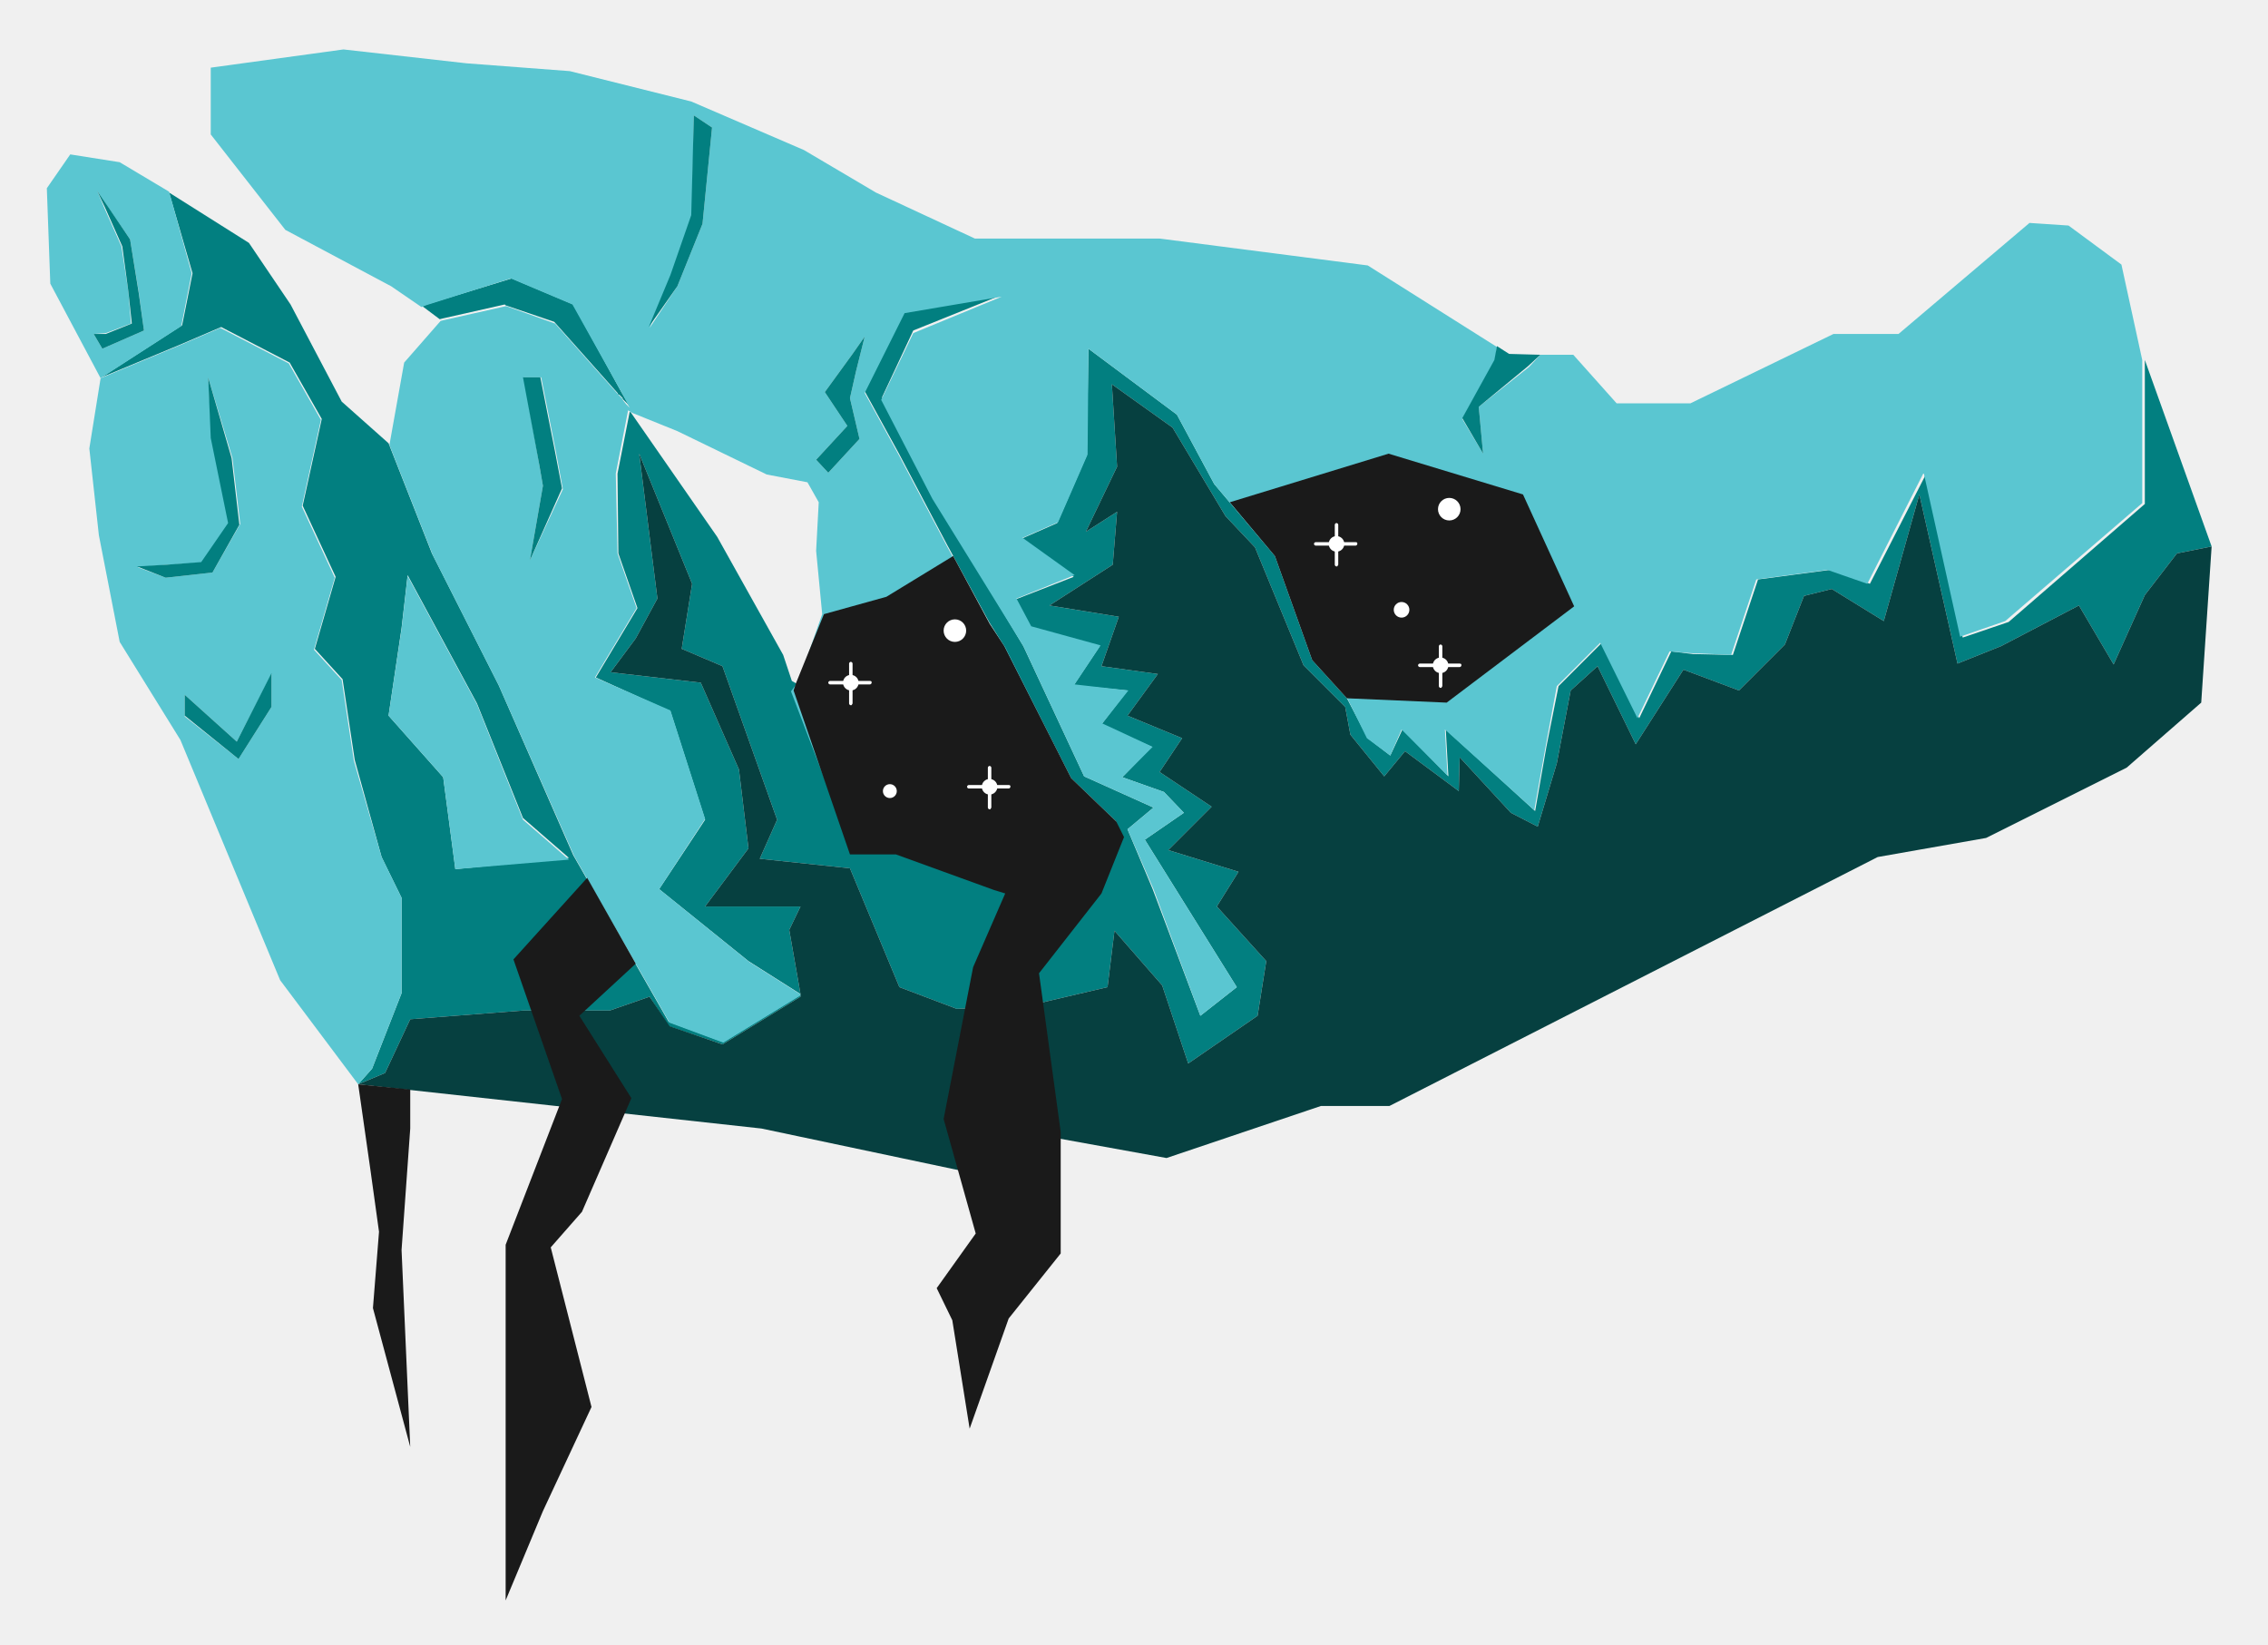
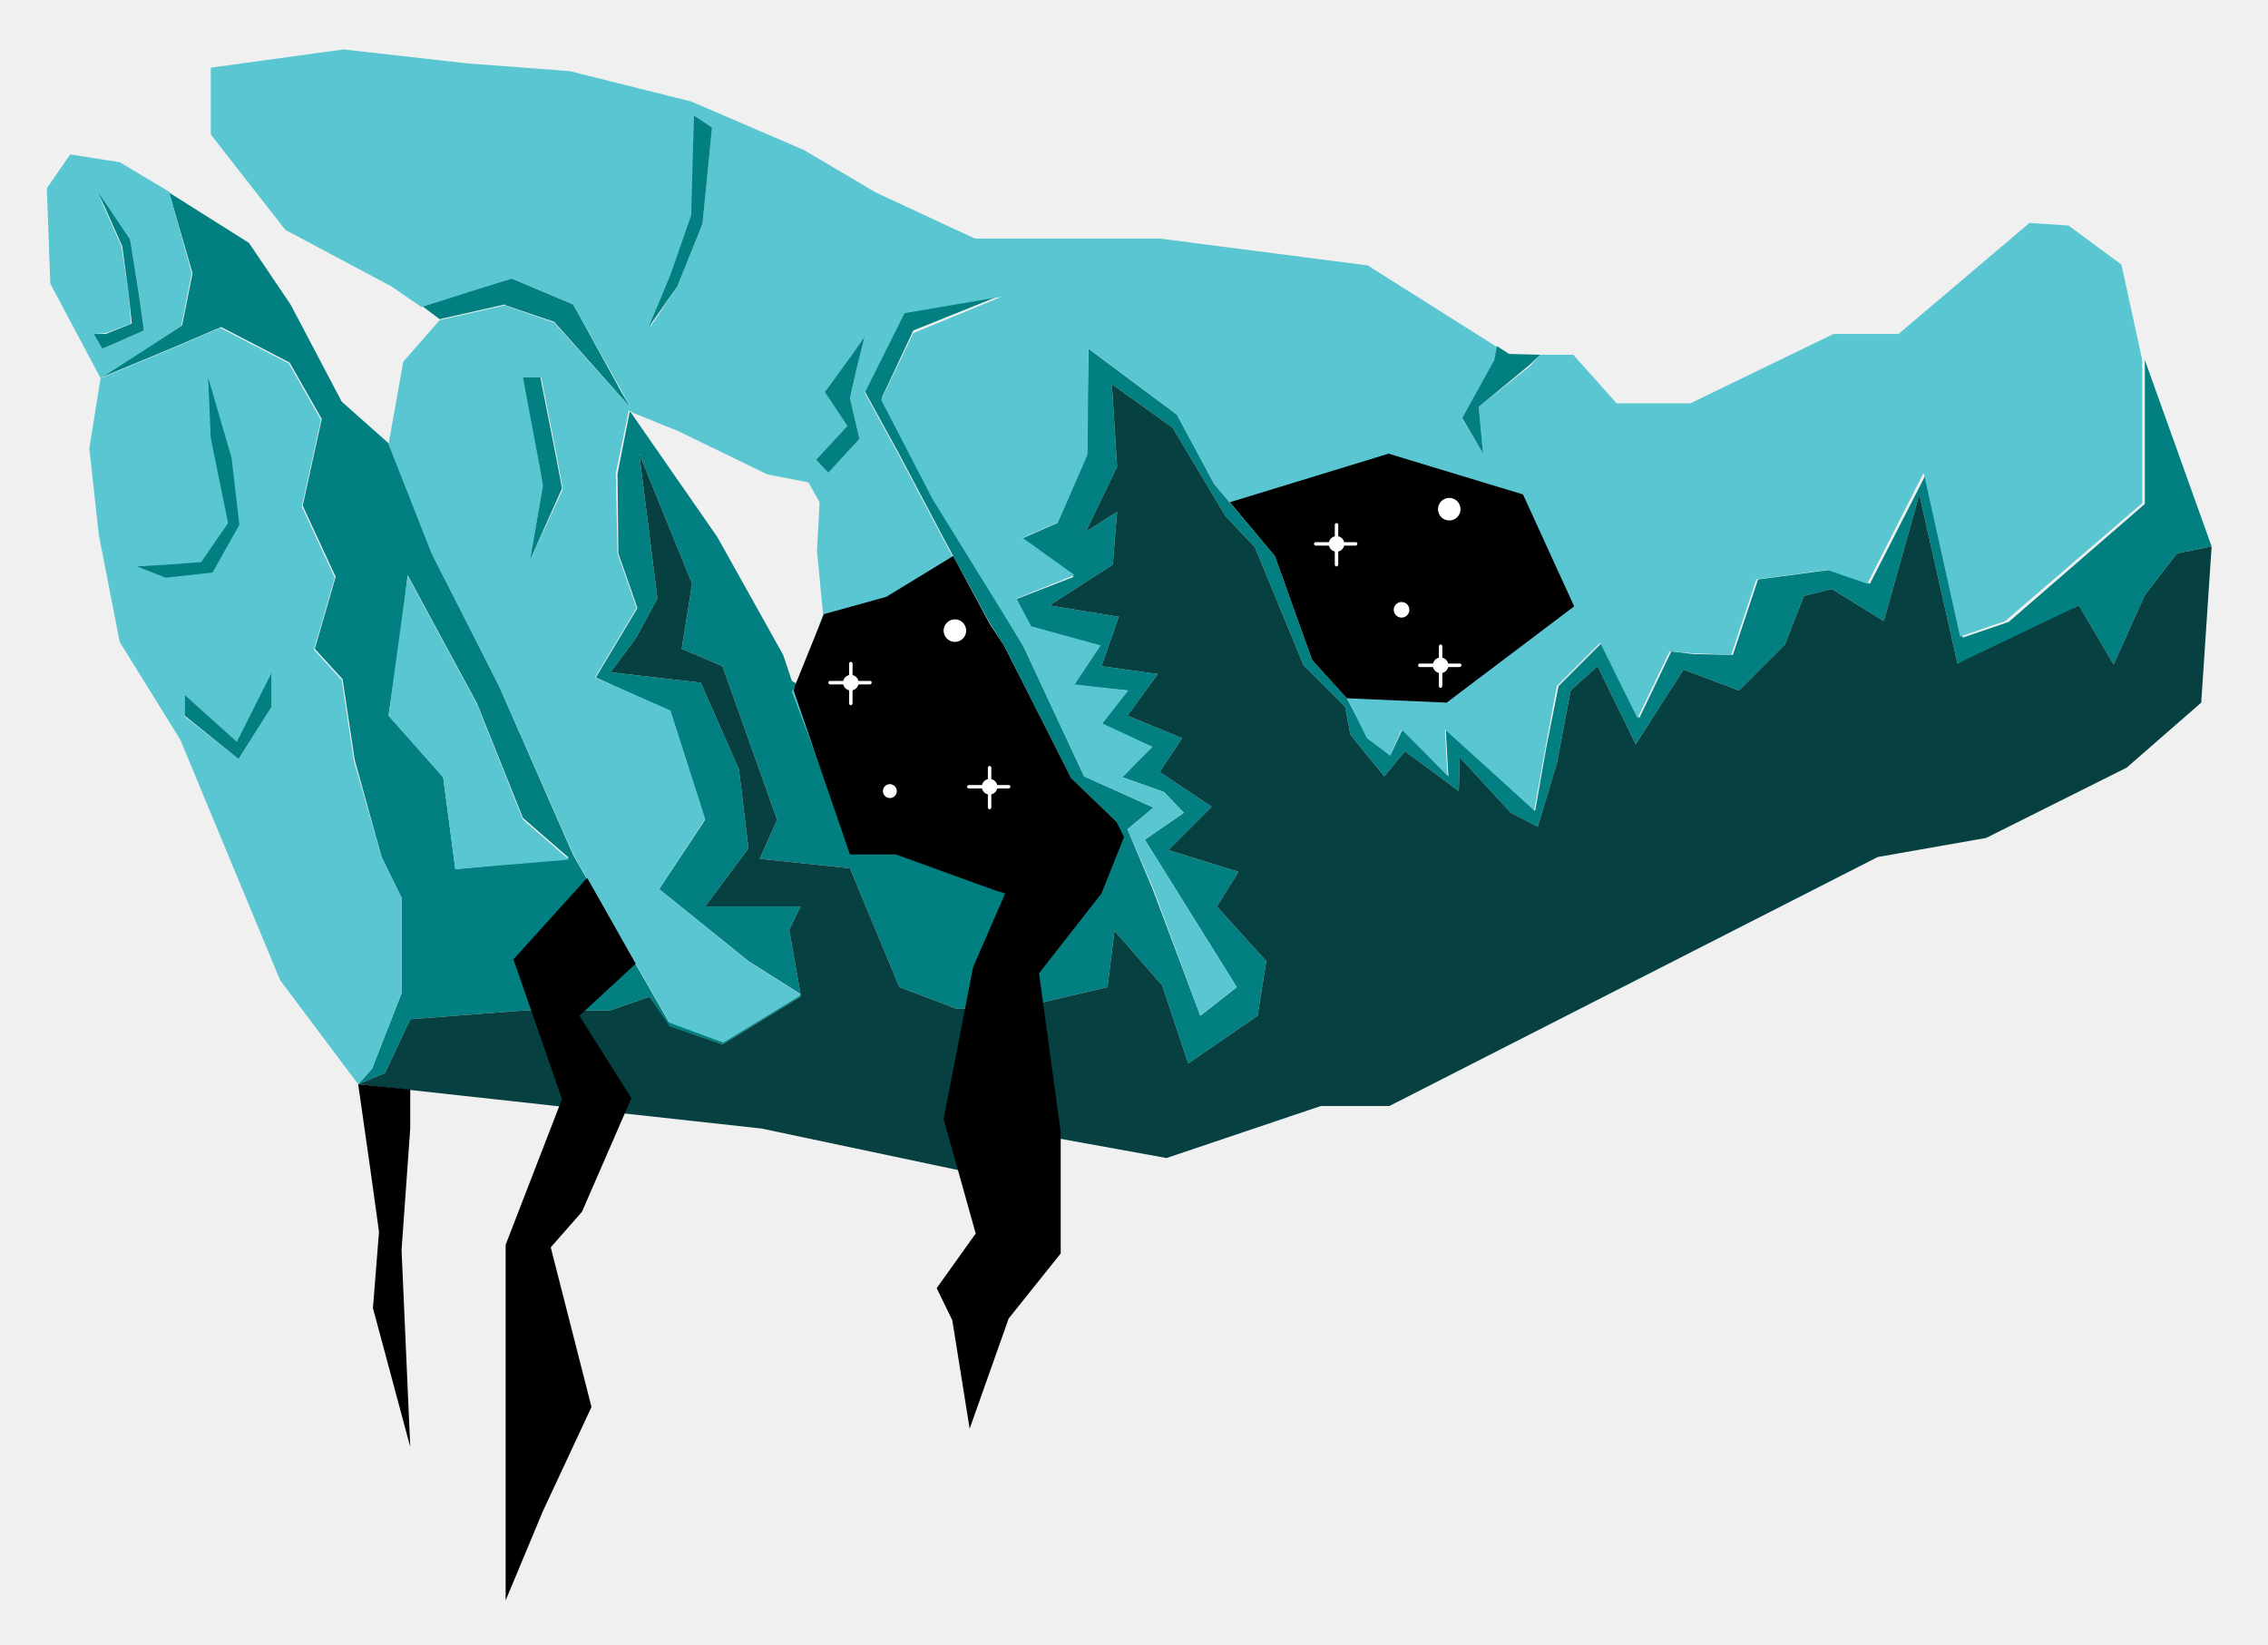
<svg xmlns="http://www.w3.org/2000/svg" viewBox="0 0 261.5 189.6" enable-background="new 0 0 261.5 189.6">
-   <style type="text/css">.st0{fill:#027F80;} .st1{fill:#5AC6D1;} .st2{fill:#064040;} .st3{fill:#1A1A1A;} .st4{fill:#FFFFFF;} .st5{fill:none;}</style>
+   <style type="text/css">.st0{fill:#027F80;} .st1{fill:#5AC6D1;} .st2{fill:#064040;} .st3{fill:#FFFFFF;}</style>
  <g id="Hand">
-     <path class="st0" d="M92.3 114.6l-9 5.5-6.2-2.3-11-19.2-8.6-19.6-7.7-15.2-5-12.7-5.4-4.8-5.9-11.2-4.8-7.1-9.2-5.8 2.7 9.3-1.2 6-9.3 6 8.9-3.7 4.9-2.1 7.9 4.1 3.7 6.5-2.2 10 3.8 8.2-2.4 8.3 3.2 3.5 1.4 9.3 3.1 11.2 2.3 4.7v11l-3.4 8.7-1.6 1.8 3.1-1.3 2.9-6.2 13-1h10l4.6-1.6 2.2 3.4 6.2 2.1 9-5.5v-.3zm-39.8-14.4l-1.4-10.6-6.3-7.1 1.5-10.1.7-6.1 8 14.8 5.3 13.2 5.3 4.6-13.1 1.3zm202.5-37.2l-4 .8-3.7 4.8-3.6 8-4-6.8-9 4.7-5 2-4.4-19.5-4.1 14.6-6-3.7-3.2.8-2.2 5.6-5.3 5.3-6.4-2.4-5.5 8.6-4.4-9-3.1 2.8-1.6 8.4-2.2 7.3-3.1-1.6-5.9-6.4-.1 3.9-6.2-4.6-2.4 2.9-3.9-4.8-.6-3.2-4.8-4.8-5.6-13.6-3.4-3.6-6.1-10.2-7-5 .6 9.5-3.6 7.5 3.6-2.3-.5 6.1-7.3 4.7 8 1.3-2 5.7 6.5.9-3.5 4.8 6.3 2.6-2.6 3.9 6 4-5 5 8.1 2.5-2.5 4 5.7 6.3-1 6.3-8 5.5-3-9-5.5-6.3-.8 6.5-9.4 2.2-8 .3-6.6-2.5-5.7-13.7-10.4-1.1 2-4.5-6.3-17.7-4.7-2 1.2-7.5-6.1-15 2.1 16.7-2.5 4.6-2.9 3.9 10.4 1.2 4.4 10 1.1 9.1-5 6.7h11l-1.3 2.7 1.3 7.4-6-3.8-10.3-8.3 5.3-8-4-12.5-8.6-3.9 4.8-8-2.2-6.3-.1-9.2 1.4-7.1h.1l10 14.4 7.6 13.6 1 3 .7.4h.1l-.6.7v.1l6.5 17.8h5.3l9 4 4 1.5 3.7.4 5.7-4.5 3-4.2-5.2-5-7.7-15.2-1.7-2.7-4.9-9-5.6-10.6-3.9-7.1 4.6-9.3 11.2-1.8-10.2 4.1-3.6 7.7 5.9 11.4 10.4 17.3 7 15 8 3.6-3 2.5 2.9 6.9 5.5 14.6 4.2-3.3-10.6-17 4.5-3.1-2.3-2.4-4.8-1.7 3.4-3.5-5.8-2.6 3-3.9-6.2-.6 3-4.5-8-2.2-1.7-3.2 6.7-2.6-6-4.4 4.1-1.8 3.4-7.8.2-12.3 10.2 7.6 4.3 8 7 8.3 4.3 12 4 4.4 2.4 4.6 2.6 2 1.4-3 5.3 5.4-.3-5.4 10.3 9.4 1.3-7.4 1.4-7 5-5 4.3 8.7 3.7-7.7 2.5.3 4.6.1 2.9-8.7 8.3-1.1 4.6 1.6 6.5-12.7 4.2 18.9 5.3-1.8 15.7-13.6v-16.6z" />
-     <path class="st1" d="M58.3 35.2l-.1-.1zm33.7 43.7l-.6.8.6-.8zm-48 19.9l-3.2-11.1-1.4-9.3-3.2-3.5 2.4-8.3-3.8-8.2 2.2-10-3.7-6.5-7.9-4.1-4.9 2.1-8.9 3.7-1.3 8.1 1.1 10 2.4 12.3 7 11.3 11.5 27.7 9 12 1.6-1.8 3.4-8.7v-11l-2.3-4.7zm-24.9-32.2l-3.2-1.2 3.4-.3 4-.2 3.1-4.5-2-9.9-.4-7 2.8 9.3.9 7.6-3.2 5.6-5.4.6zm12.2 14.9l-3.8 6-6.2-4.9v-2.5l6 5.4 4-7.8v3.8z" />
-     <path class="st0" d="M72.7 47l-.4-.5-.4-.4-.1-.1v-.1l-.1-.1-.3-.3h-.1l-.1-.2-7.3-8.2-5.6-1.9-.1-.1-7.1 1.6-.4.1-2-1.5.5-.2 9.8-3 7.1 3 5.6 10.2z" />
-     <path class="st1" d="M244.6 30.5l-6.1-4.5-4.5-.3-15.1 12.8h-7.5l-16.5 8h-8.5l-5-5.6h-3.8l-1.3 1.4-5.8 4.6.5 5.4-2.4-4 3.8-6.8.2-1.5-14.9-9.4-24-3.1h-21.3l-11.4-5.3-8.3-4.9-13-5.6-14-3.5-11.9-.9-14.2-1.6-15.3 2.1v7.7l8.6 11 12.2 6.5 3.5 2.4.5-.2 9.8-3.1 7.1 3 5.7 10.2.9 1.7-.4-.4-.4-.5v-.1l-.1-.1-.3-.3-.1-.1-7.3-8.2-5.6-2h-.1l-7.1 1.6-.4.1-4.2 4.8-1.7 9.5 5 12.7 7.6 15 8.7 19.7 11 19.2 6.2 2.3 9-5.5-6-3.8-10.4-8.4 5.3-8.1-4-12.5-8.7-3.8 4.8-8-2.2-6.3-.2-9.2 1.4-7.2v-.1l.5.3 5.2 2.1 10.3 5 4.7.9 1.3 2.3-.3 5.6.7 7.3-2.7 7.7-.3.4-.6.8 6.8 17.8h5.3l9 4.1 4 1.5 3.7.4 5.7-4.5 3-4.2-5.2-5-7.6-15.2-1.8-2.6-4.9-9-5.6-10.6-3.9-7.1 4.6-9.2 11.2-1.9-10.2 4.2-3.7 7.7 5.9 11.4 10.5 17 7 15 8 3.6-3 2.5 3 6.9 5.4 14.6 4.2-3.3-10.6-17 4.5-3.1-2.3-2.4-4.8-1.7 3.5-3.5-5.8-2.7 3-3.8-6.2-.7 3-4.5-8-2.2-1.7-3.2 6.7-2.7-6-4.3 4.1-1.8 3.4-7.8.1-12.2 10.2 7.6 4.3 8 7 8.3 4.3 12 4 4.3 2.3 4.7 2.7 2 1.3-3 5.3 5.3-.3-5.3 10.3 9.3 1.3-7.3 1.3-7 5-5 4.3 8.7 3.7-7.7 2.5.2 4.6.2 2.9-8.7 8.2-1.1 4.6 1.6 6.5-12.8 4.2 18.9 5.2-1.8 15.8-13.6v-16.5l-2.4-11zm-183.5 34.1l1.5-8.6-.4-2.3-1.8-10.2h2l1.7 8.6.8 4.3-3.8 8.2zm19.9-38.8l-2.9 7.2-3.2 4.8 2.5-6 2.4-6.9.2-11.6 2.1 1.4-1.1 11.1zm17.7 17l-.7 3.1 1.1 4.7-3.6 3.9-1.4-1.5 3.6-3.9-2.6-3.9 3.2-4.4 1.4-2-1 4zm-33.1 56.3l-13.1 1.1-1.4-10.6-6.3-7.1 1.5-10 .7-6.1 8 14.8 5.3 13.3zm-46.1-77l-5.7-3.4-5.7-.9-2.7 3.9.4 11 5.8 10.9 9.3-6 1.2-6.1-2.6-9.4zm-7.7 18.1l-1-1.7 1.4-.1 2.9-1.1-.3-3.7-.8-5.2-2-4.5-.8-1.9 1.2 1.8 2.6 3.8 1 6.1.6 4.4-4.8 2.1z" />
-     <path class="st2" d="M255 63l-1.2 18-8.6 7.5-16.2 8.1-12.5 2.2-56.3 28.7h-7.9l-17.8 6-13.8-2.5-9.7 4-23.2-4.9-46.5-5.1 3.1-1.3 2.9-6.2 13-1h10l4.6-1.6 2.3 3.4 6.1 2.1 9-5.5v-.3l-1.3-7.4 1.3-2.7h-11l5-6.7-1.1-9.1-4.4-10-10.4-1.2 2.9-3.9 2.5-4.6-2.1-16.7 6.1 15-1.2 7.5 4.7 2 6.3 17.7-2 4.5 10.4 1.1 5.7 13.7 6.6 2.5 8-.3 9.4-2.2.8-6.5 5.5 6.3 3 9 8-5.5 1-6.3-5.7-6.3 2.5-4-8.1-2.5 5-5-6-4 2.6-3.9-6.3-2.6 3.5-4.8-6.5-.9 2-5.7-8-1.3 7.3-4.7.5-6.1-3.6 2.3 3.6-7.5-.6-9.5 7 5 6.1 10.2 3.4 3.6 5.6 13.6 4.8 4.8.6 3.2 3.9 4.8 2.4-2.9 6.2 4.6.1-3.9 5.9 6.4 3.1 1.6 2.2-7.3 1.6-8.4 3.1-2.8 4.4 9 5.5-8.6 6.4 2.4 5.3-5.3 2.2-5.6 3.2-.8 6 3.7 4.1-14.6 4.4 19.5 5-2 9-4.7 4 6.8 3.6-8 3.7-4.8zm-162.7 51.6z" />
+     <path class="st0" d="M92.3 114.6l-9 5.5-6.2-2.3-11-19.2-8.6-19.6-7.7-15.2-5-12.7-5.4-4.8-5.9-11.2-4.8-7.1-9.2-5.8 2.7 9.3-1.2 6-9.3 6 8.9-3.7 4.9-2.1 7.9 4.1 3.7 6.5-2.2 10 3.8 8.2-2.4 8.3 3.2 3.5 1.4 9.3 3.1 11.2 2.3 4.7v11l-3.4 8.7-1.6 1.8 3.1-1.3 2.9-6.2 13-1h10l4.6-1.6 2.2 3.4 6.2 2.1 9-5.5v-.3zm-39.8-14.4l-1.4-10.6-6.3-7.1 1.5-10.1.7-6.1 8 14.8 5.3 13.2 5.3 4.6-13.1 1.3z" />
+     <path class="st1" d="M58.3 35.2l-.1-.1zm33.7 43.7l-.6.8.6-.8zm-48 19.9l-3.2-11.1-1.4-9.3-3.2-3.5 2.4-8.3-3.8-8.2 2.2-10-3.7-6.5-7.9-4.1-4.9 2.1-8.9 3.7-1.3 8.1 1.1 10 2.4 12.3 7 11.3 11.5 27.7 9 12 1.6-1.8 3.4-8.7v-11l-2.3-4.7zm-12.7-17.3l-3.8 6-6.2-4.9v-2.5l6 5.4 4-7.8v3.8z" />
+     <path class="st0" d="M72.7 47l-8.8-9.9-5.6-1.9-.1-.1-7.1 1.6-.4.1-2-1.5.5-.2 9.8-3 7.1 3 5.6 10.2zm182.3 16l-4 .8-3.7 4.8-3.6 8-4-6.8-9 4.7-5 2-4.4-19.5-4.1 14.6-6-3.7-3.2.8-2.2 5.6-5.3 5.3-6.4-2.4-5.5 8.6-4.4-9-3.1 2.8-1.6 8.4-2.2 7.3-3.1-1.6-5.9-6.4-.1 3.9-6.2-4.6-2.4 2.9-3.9-4.8-.6-3.2-4.8-4.8-5.6-13.6-3.4-3.6-6.1-10.2-7-5 .6 9.5-3.6 7.5 3.6-2.3-.5 6.1-7.3 4.7 8 1.3-2 5.7 6.5.9-3.5 4.8 6.3 2.6-2.6 3.9 6 4-5 5 8.1 2.5-2.5 4 5.7 6.3-1 6.3-8 5.5-3-9-5.5-6.3-.8 6.5-9.4 2.2-8 .3-6.6-2.5-5.7-13.7-10.4-1.1 2-4.5-6.3-17.7-4.7-2 1.2-7.5-6.1-15 2.1 16.7-2.5 4.6-2.9 3.9 10.4 1.2 4.4 10 1.1 9.1-5 6.7h11l-1.3 2.7 1.3 7.4-6-3.8-10.3-8.3 5.3-8-4-12.5-8.6-3.9 4.8-8-2.2-6.3-.1-9.2 1.4-7.1h.1l10 14.4 7.6 13.6 1 3 .7.4h.1l-.6.7v.1l6.5 17.8h5.3l9 4 4 1.5 3.7.4 5.7-4.5 3-4.2-5.2-5-7.7-15.2-1.7-2.7-4.9-9-5.6-10.6-3.9-7.1 4.6-9.3 11.2-1.8-10.2 4.1-3.6 7.7 5.9 11.4 10.4 17.3 7 15 8 3.6-3 2.5 2.9 6.9 5.5 14.6 4.2-3.3-10.6-17 4.5-3.1-2.3-2.4-4.8-1.7 3.4-3.5-5.8-2.6 3-3.9-6.2-.6 3-4.5-8-2.2-1.7-3.2 6.7-2.6-6-4.4 4.1-1.8 3.4-7.8.2-12.3 10.2 7.6 4.3 8 7 8.3 4.3 12 4 4.4 2.4 4.6 2.6 2 1.4-3 5.3 5.4-.3-5.4 10.3 9.4 1.3-7.4 1.4-7 5-5 4.3 8.7 3.7-7.7 2.5.3 4.6.1 2.9-8.7 8.3-1.1 4.6 1.6 6.5-12.7 4.2 18.9 5.3-1.8 15.7-13.6v-16.6z" />
+     <path class="st1" d="M244.6 30.5l-6.1-4.5-4.5-.3-15.1 12.8h-7.5l-16.5 8h-8.5l-5-5.6h-3.8l-1.3 1.4-5.8 4.6.5 5.4-2.4-4 3.8-6.8.2-1.5-14.9-9.4-24-3.1h-21.3l-11.4-5.3-8.3-4.9-13-5.6-14-3.5-11.9-.9-14.2-1.6-15.3 2.1v7.7l8.6 11 12.2 6.5 3.5 2.4 10.4-3.3 7.1 3 5.7 10.2.9 1.7-8.8-9.8-5.7-2-7.5 1.7-4.2 4.8-1.7 9.5 5 12.7 7.7 15.1 8.7 19.7 11 19.2 6.2 2.3 9-5.5-6-3.8-10.4-8.4 5.3-8.1-4-12.5-8.7-3.8 4.8-8-2.2-6.3-.2-9.2 1.5-7.3.5.3 5.2 2.1 10.3 5 4.7.9 1.3 2.3-.3 5.6.7 7.3-2.7 7.7-.3.4-.6.8 6.7 17.8h5.3l9 4.1 4 1.5 3.7.4 5.7-4.5 3-4.2-5.2-5-7.6-15.2-1.8-2.6-4.9-9-5.6-10.6-3.9-7.1 4.6-9.2 11.2-1.9-10.2 4.2-3.7 7.7 5.9 11.4 10.5 17 7 15 8 3.6-3 2.5 3 6.9 5.4 14.6 4.2-3.3-10.6-17 4.5-3.1-2.3-2.4-4.8-1.7 3.5-3.5-5.8-2.7 3-3.8-6.2-.7 3-4.5-8-2.2-1.7-3.2 6.7-2.7-6-4.3 4.1-1.8 3.4-7.8.1-12.2 10.2 7.6 4.3 8 7 8.3 4.3 12 4 4.3 2.3 4.7 2.7 2 1.3-3 5.3 5.3-.3-5.3 10.3 9.3 1.3-7.3 1.3-7 5-5 4.3 8.7 3.7-7.7 2.5.2 4.6.2 2.9-8.7 8.2-1.1 4.6 1.6 6.5-12.8 4.2 18.9 5.2-1.8 15.8-13.6v-16.5l-2.4-11zm-183.5 34.1l1.5-8.6-.4-2.3-1.8-10.2h2l1.7 8.6.8 4.3-3.8 8.2zm19.9-38.8l-2.9 7.2-3.2 4.8 2.5-6 2.4-6.9.2-11.6 2.1 1.4-1.1 11.1zm17.7 17l-.7 3.1 1.1 4.7-3.6 3.9-1.4-1.5 3.6-3.9-2.6-3.9 3.2-4.4 1.4-2-1 4zm-33.1 56.3l-13.1 1.1-1.4-10.6-6.3-7.1 2.2-16.1 8 14.8 5.3 13.3zm-46.1-77l-5.7-3.4-5.7-.9-2.7 3.9.4 11 5.8 10.9 9.3-6 1.2-6.1-2.6-9.4zm-7.7 18.1l-1-1.7 1.4-.1 2.9-1.1-.3-3.7-.8-5.2-2-4.5-.8-1.9 1.2 1.8 2.6 3.8 1 6.1.6 4.4-4.8 2.1z" />
+     <path class="st2" d="M255 63l-1.2 18-8.6 7.5-16.2 8.1-12.5 2.2-56.3 28.7h-7.9l-17.8 6-13.8-2.5-9.7 4-23.2-4.9-46.5-5.1 3.1-1.3 2.9-6.2 13-1h10l4.6-1.6 2.3 3.4 6.1 2.1 9-5.5v-.3l-1.3-7.4 1.3-2.7h-11l5-6.7-1.1-9.1-4.4-10-10.4-1.2 2.9-3.9 2.5-4.6-2.1-16.7 6.1 15-1.2 7.5 4.7 2 6.3 17.7-2 4.5 10.4 1.1 5.7 13.7 6.6 2.5 8-.3 9.4-2.2.8-6.5 5.5 6.3 3 9 8-5.5 1-6.3-5.7-6.3 2.5-4-8.1-2.5 5-5-6-4 2.6-3.9-6.3-2.6 3.5-4.8-6.5-.9 2-5.7-8-1.3 7.3-4.7.5-6.1-3.6 2.3 3.6-7.5-.6-9.5 7 5 6.1 10.2 3.4 3.6 5.6 13.6 4.8 4.8.6 3.2 3.9 4.8 2.4-2.9 6.2 4.6.1-3.9 5.9 6.4 3.1 1.6 2.2-7.3 1.6-8.4 3.1-2.8 4.4 9 5.5-8.6 6.4 2.4 5.3-5.3 2.2-5.6 3.2-.8 6 3.7 4.1-14.6 4.4 19.5 14-6.7 4 6.8 3.6-8 3.7-4.8zm-162.7 51.6z" />
    <path class="st0" d="M12.5 23.9h-.4l-.9-1.9zm4.1 14.2l-4.8 2.1-1-1.7h1.4l3-1.2-.4-3.7-.7-5.2-2-4.5h.4l2.5 3.7 1 6.2zm11 22.4l-3.1 5.5-5.4.6-3.3-1.3 3.4-.2 4-.3 3.1-4.5-2-9.8-.3-7 2.7 9.3zm3.7 17.1v3.9l-3.8 6-6.2-5v-2.4l6 5.4zm50.8-62.9l-1.1 11.1-2.9 7.2-3.3 4.7 2.5-6 2.4-6.9.3-11.5zm-21 49.9l1.5-8.6-.4-2.3-1.9-10.2h2l1.7 8.6.8 4.2zm36.9-18.7l1.1 4.7-3.6 3.9-1.4-1.5 3.6-3.9-2.6-3.9 3.2-4.4 1.4-2-1 4zm78.2-3.7l-5.7 4.7.5 5.4-2.4-4.1 3.7-6.7.3-1.6 1.4.9 3.6.1z" />
+     <path d="M41.3 125l6 .6v4.5l-1 14 1 22.7-4.3-16 .7-8.8-1-7.2zm26.4-23.8l-8.5 9.4 5.6 16.1-6.5 16.8v41l4.3-10.3 5.6-12-4.7-18.4 3.6-4.1 5.7-13.1-6-9.5 6.5-6zm61-6.5l-5.2-5-7.7-15.2-1.7-2.6-4.2-7.8-7.7 4.7-7.2 2-3.2 7.9-.3.9 6.5 18.9h5.3l11.3 4.1 1.3.4-3.7 8.5-3.4 17.5 3.7 13.2-4.5 6.3 1.8 3.7 2 12.5 4.5-12.7 6-7.5v-14l-2.5-18.3 7.2-9.2 2.6-6.5zm13.1-36.8l5.2 6.2 4.3 12 4 4.4 11.5.5 14.7-11.1-5.9-12.9-15.5-4.7z" />
  </g>
-   <path class="st3" d="M41.3 125l6 .6v4.5l-1 14 1 22.7-4.3-16 .7-8.8-1-7.2zm26.4-23.8l-8.5 9.4 5.6 16.1-6.5 16.8v41l4.3-10.3 5.6-12-4.7-18.4 3.6-4.1 5.7-13.1-6-9.5 6.5-6zm61-6.5l-5.2-5-7.7-15.2-1.7-2.6-4.2-7.8-7.7 4.7-7.2 2-3.2 7.9-.3.9 6.5 18.9h5.3l11.3 4.1 1.3.4-3.7 8.5-3.4 17.5 3.7 13.2-4.5 6.3 1.8 3.7 2 12.5 4.5-12.7 6-7.5v-14l-2.5-18.3 7.2-9.2 2.6-6.5zm13.1-36.8l5.2 6.2 4.3 12 4 4.4 11.5.5 14.7-11.1-5.9-12.9-15.5-4.7z" id="Blood" />
  <g id="Stars">
-     <path class="st4" d="M156.5 62.7c0 .1-.1.2-.2.2h-4.6c-.1 0-.2-.1-.2-.2s.1-.2.2-.2h4.6c.2 0 .2.1.2.2zm-2.4 2.6c-.1 0-.2-.1-.2-.2v-4.6c0-.1.1-.2.2-.2s.2.1.2.2v4.6c-.1.2-.1.2-.2.2z" />
-     <circle class="st4" cx="154.1" cy="62.7" r=".9" />
-     <path class="st4" d="M168.5 76.7c0 .1-.1.2-.2.2h-4.6c-.1 0-.2-.1-.2-.2s.1-.2.2-.2h4.6c.2 0 .2.1.2.2zm-2.4 2.6c-.1 0-.2-.1-.2-.2v-4.6c0-.1.1-.2.2-.2s.2.1.2.2v4.6c-.1.2-.1.2-.2.2z" />
-     <circle class="st4" cx="166.1" cy="76.7" r=".9" />
-     <path class="st4" d="M116.5 90.7c0 .1-.1.2-.2.2h-4.6c-.1 0-.2-.1-.2-.2s.1-.2.2-.2h4.6c.2 0 .2.1.2.2zm-2.4 2.6c-.1 0-.2-.1-.2-.2v-4.6c0-.1.1-.2.2-.2s.2.1.2.2v4.6c-.1.2-.1.2-.2.2z" />
-     <circle class="st4" cx="114.1" cy="90.7" r=".9" />
-     <path class="st4" d="M100.5 78.7c0 .1-.1.2-.2.2h-4.6c-.1 0-.2-.1-.2-.2s.1-.2.2-.2h4.6c.2 0 .2.1.2.2zm-2.4 2.6c-.1 0-.2-.1-.2-.2v-4.6c0-.1.1-.2.2-.2s.2.1.2.2v4.6c-.1.2-.1.2-.2.2z" />
-     <circle class="st4" cx="98.1" cy="78.7" r=".9" />
-     <circle class="st4" cx="161.6" cy="70.3" r=".9" />
-     <circle class="st4" cx="167.1" cy="58.7" r="1.3" />
-     <circle class="st4" cx="110.1" cy="72.7" r="1.3" />
-     <circle class="st4" cx="102.6" cy="91.2" r=".8" />
-     <path class="st5" d="M.5.5h260.6v188.7h-260.6z" />
+     <g id="star-4">
+       <path class="st3" d="M156.5 62.7c0 .1-.1.2-.2.2h-4.6c-.1 0-.2-.1-.2-.2s.1-.2.2-.2h4.6c.2 0 .2.1.2.2zm-2.4 2.6c-.1 0-.2-.1-.2-.2v-4.6c0-.1.1-.2.2-.2s.2.1.2.2v4.6c-.1.2-.1.2-.2.2z" />
+       <circle class="st3" cx="154.1" cy="62.7" r=".9" />
+     </g>
+     <g id="star-3">
+       <path class="st3" d="M116.5 90.7c0 .1-.1.2-.2.2h-4.6c-.1 0-.2-.1-.2-.2s.1-.2.2-.2h4.6c.2 0 .2.1.2.2zm-2.4 2.6c-.1 0-.2-.1-.2-.2v-4.6c0-.1.1-.2.2-.2s.2.1.2.2v4.6c-.1.2-.1.2-.2.2z" />
+       <circle class="st3" cx="114.1" cy="90.7" r=".9" />
+       <path class="st3" d="M100.5 78.7c0 .1-.1.2-.2.2h-4.6c-.1 0-.2-.1-.2-.2s.1-.2.2-.2h4.6c.2 0 .2.1.2.2zm-2.4 2.6c-.1 0-.2-.1-.2-.2v-4.6c0-.1.1-.2.2-.2s.2.1.2.2v4.6c-.1.2-.1.2-.2.2z" />
+       <circle class="st3" cx="98.1" cy="78.7" r=".9" />
+       <circle class="st3" cx="167.1" cy="58.7" r="1.3" />
+     </g>
+     <g id="star-2">
+       <circle class="st3" cx="161.6" cy="70.3" r=".9" />
+       <circle class="st3" cx="110.1" cy="72.7" r="1.3" />
+     </g>
+     <g id="star-1">
+       <path class="st3" d="M168.5 76.7c0 .1-.1.2-.2.2h-4.6c-.1 0-.2-.1-.2-.2s.1-.2.2-.2h4.6c.2 0 .2.1.2.2zm-2.4 2.6c-.1 0-.2-.1-.2-.2v-4.6c0-.1.1-.2.2-.2s.2.1.2.2v4.6c-.1.2-.1.2-.2.2z" />
+       <circle class="st3" cx="166.1" cy="76.7" r=".9" />
+       <circle class="st3" cx="102.6" cy="91.2" r=".8" />
+     </g>
  </g>
</svg>
